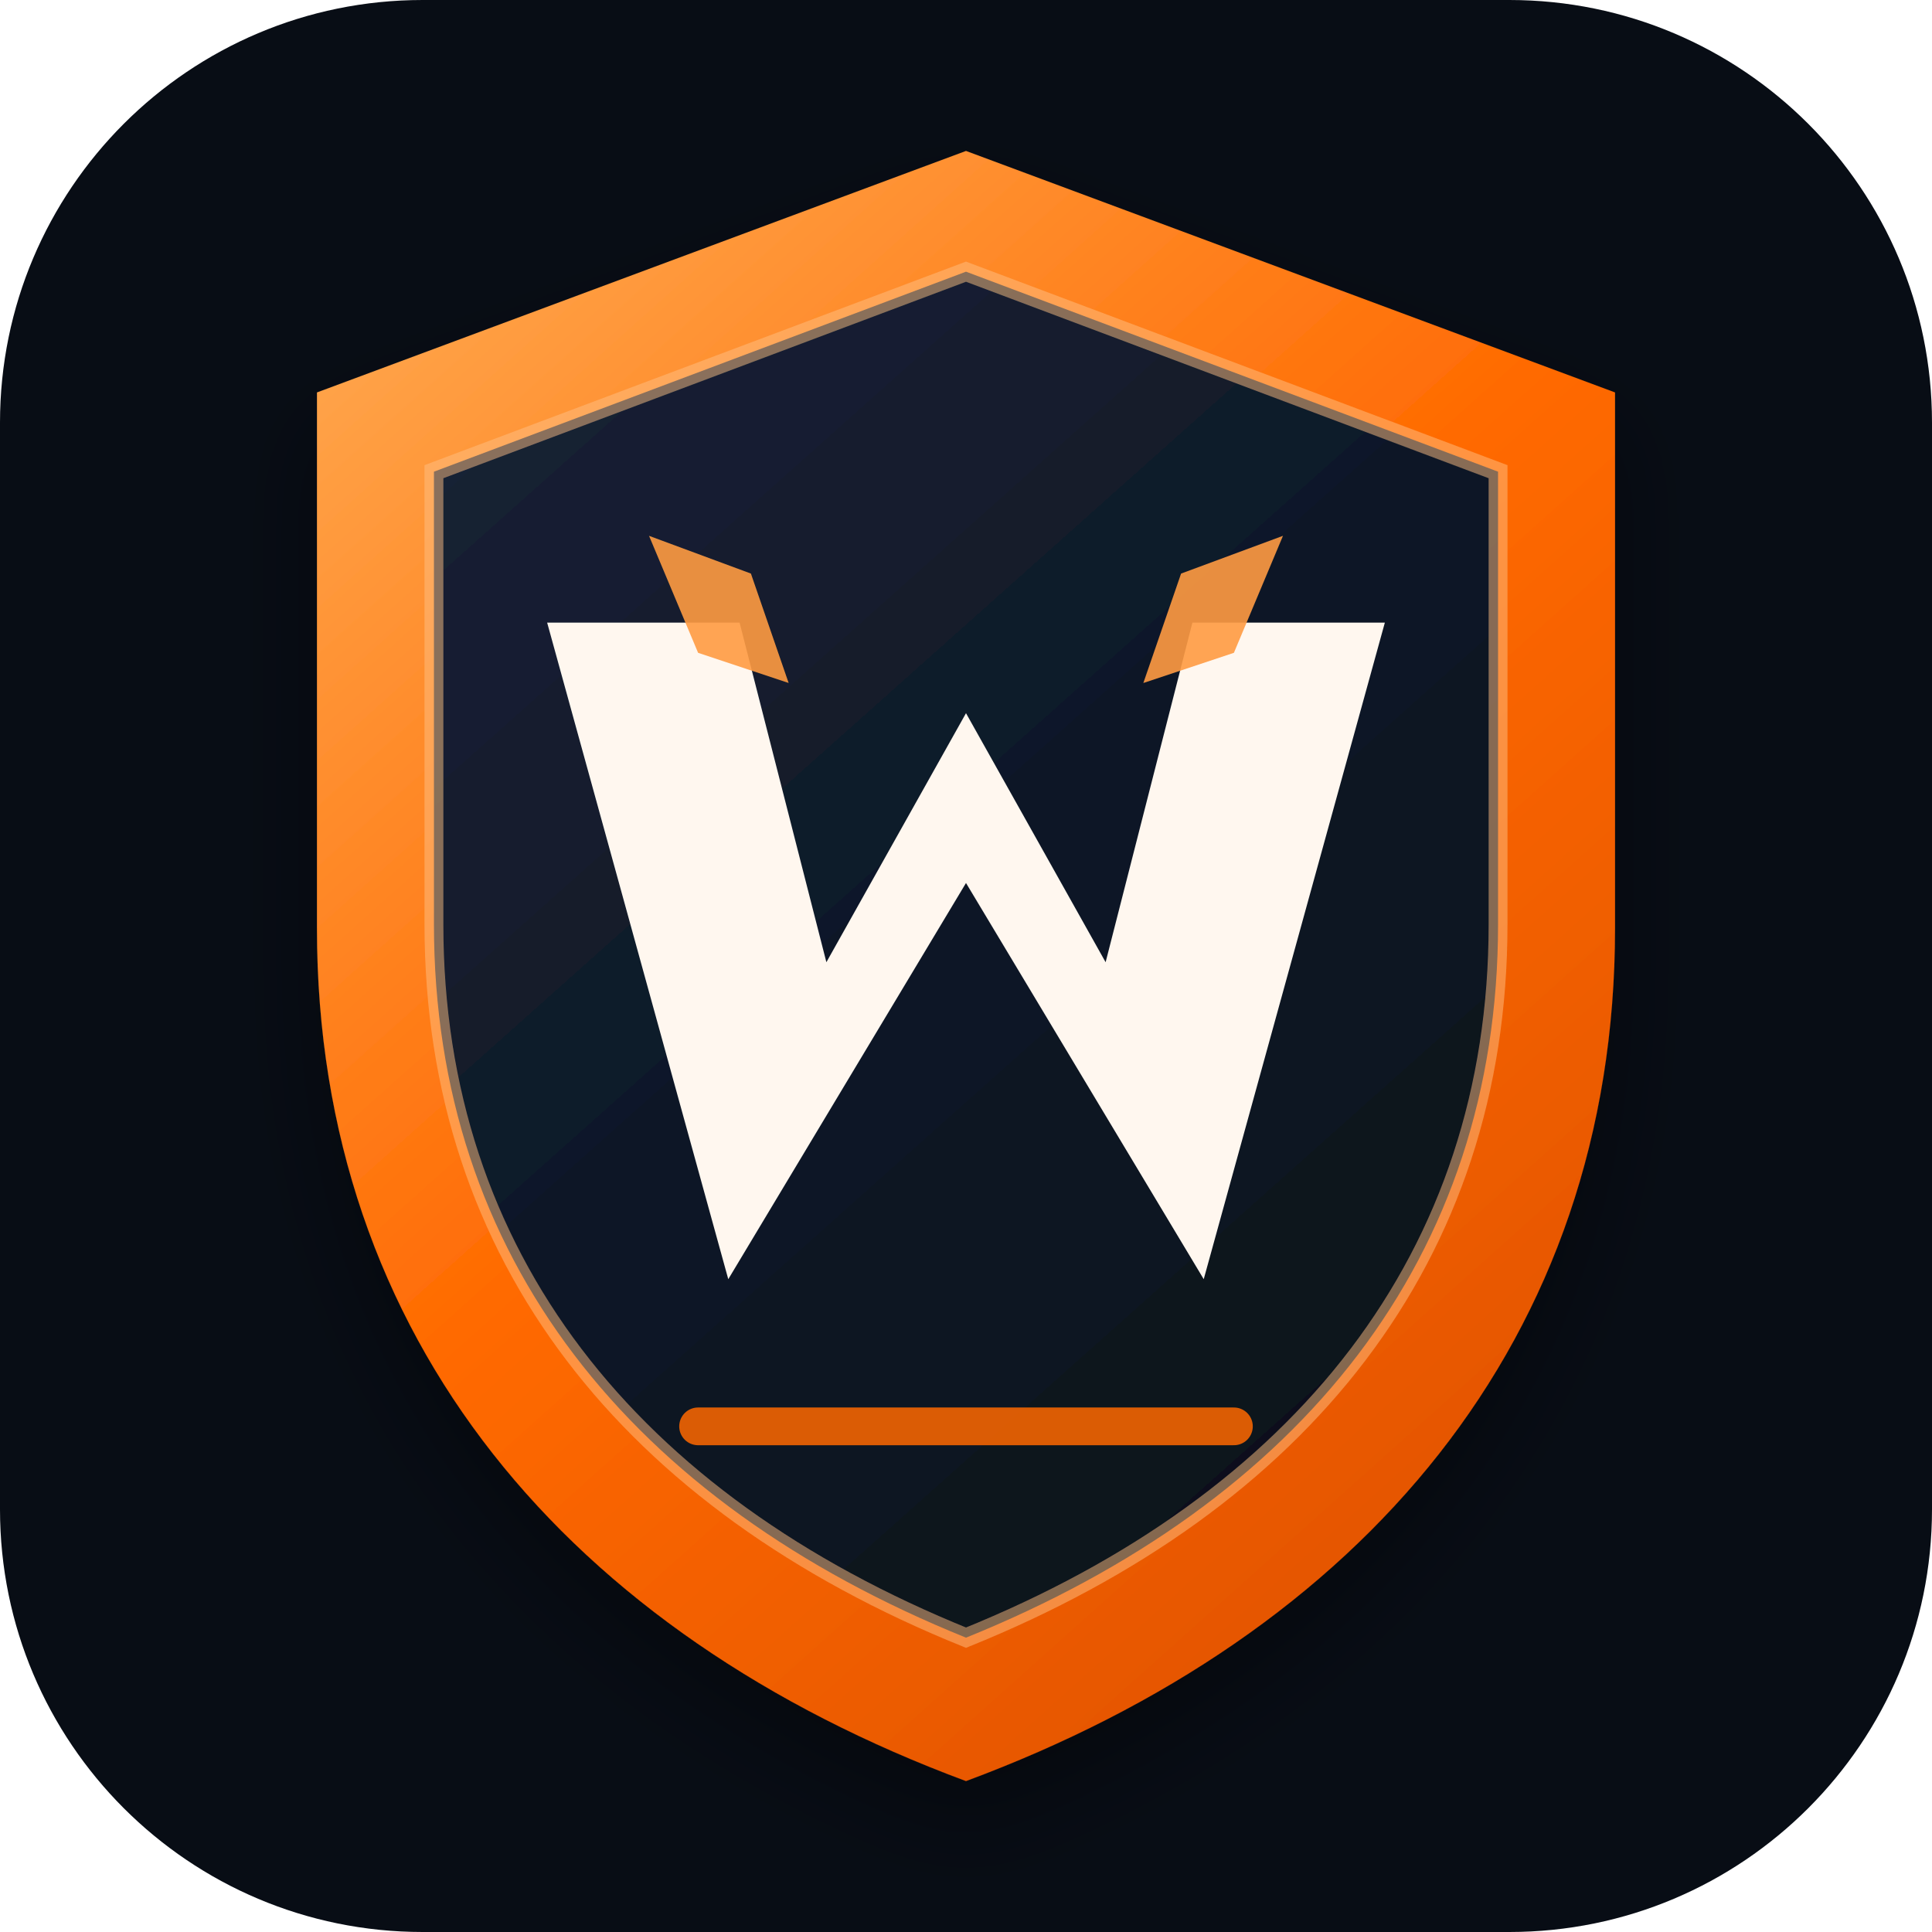
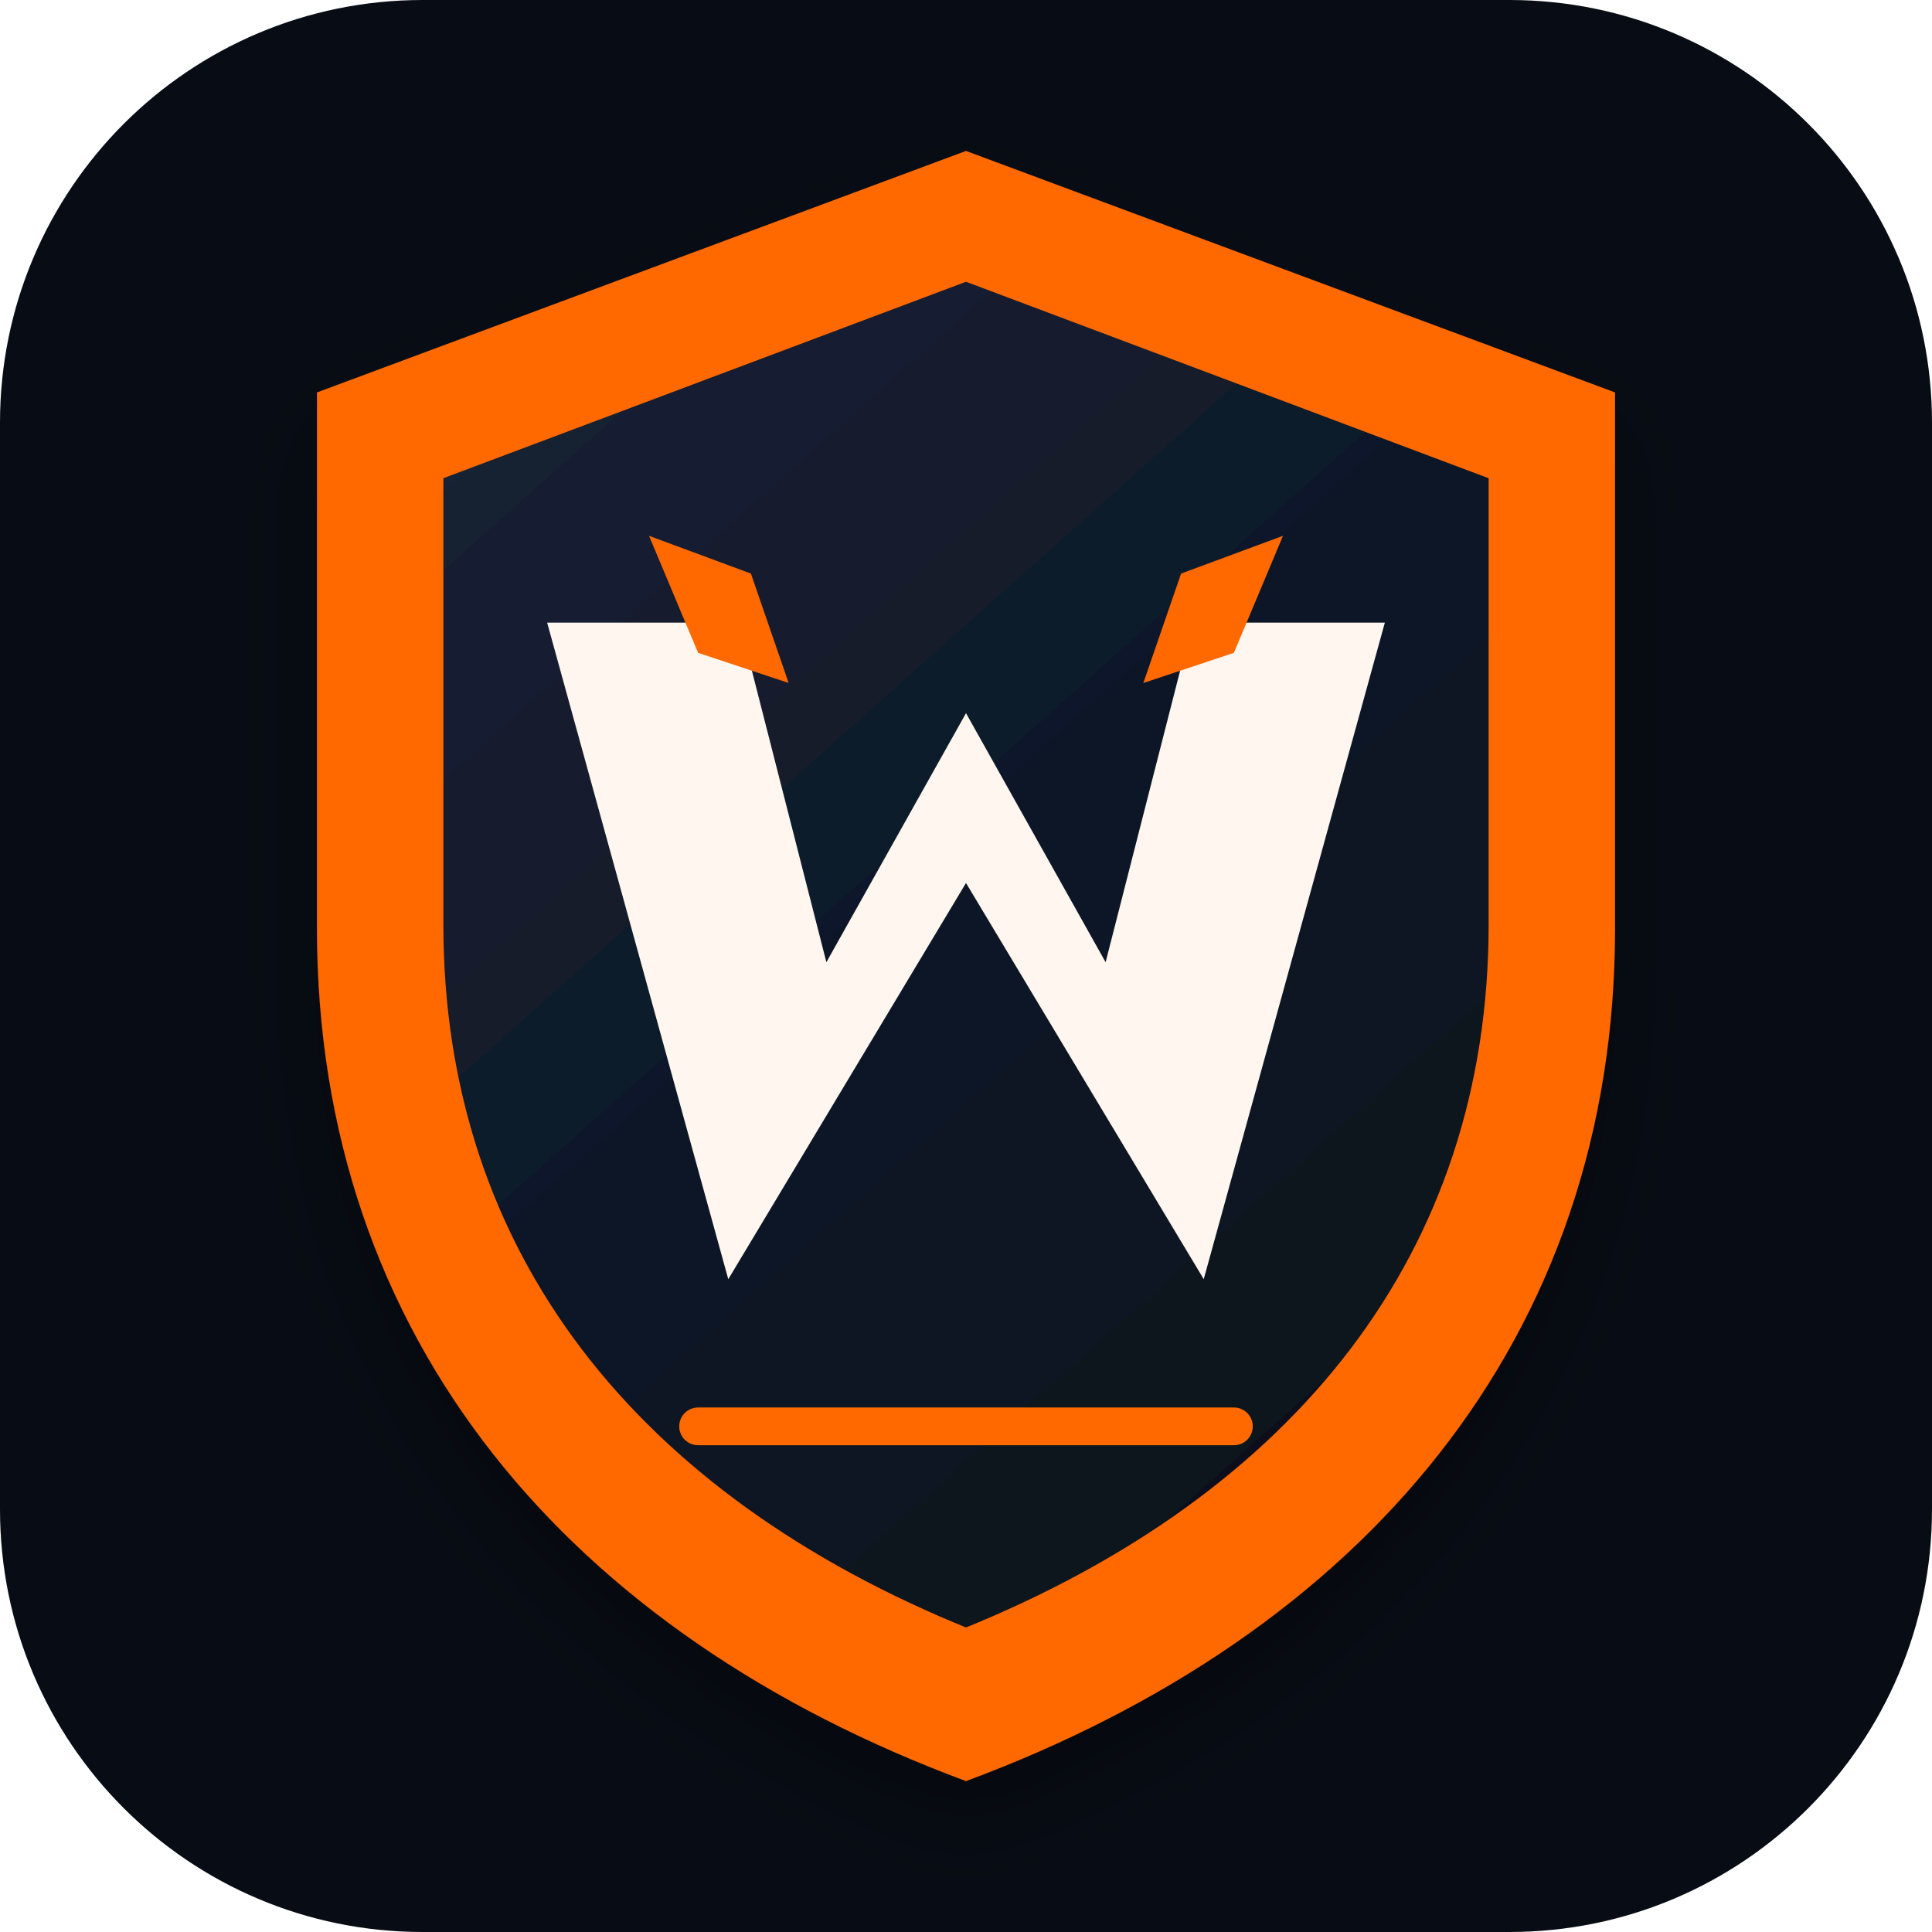
<svg xmlns="http://www.w3.org/2000/svg" viewBox="0 0 512 512" role="img" aria-labelledby="title desc">
  <defs>
    <linearGradient id="shield" x1="64" y1="48" x2="440" y2="468" gradientUnits="userSpaceOnUse">
-       <stop stop-color="#FFB15A" />
+       <stop stop-color="#FF6900" />
      <stop offset=".48" stop-color="#FF6900" />
-       <stop offset="1" stop-color="#D94D00" />
+       <stop offset="1" stop-color="#FF6900" />
    </linearGradient>
    <linearGradient id="inner" x1="90" y1="70" x2="420" y2="440" gradientUnits="userSpaceOnUse">
      <stop stop-color="#172338" />
      <stop offset="1" stop-color="#080D15" />
    </linearGradient>
    <filter id="shadow" x="12" y="8" width="488" height="500" color-interpolation-filters="sRGB" filterUnits="userSpaceOnUse">
      <feDropShadow dx="0" dy="12" stdDeviation="12" flood-color="#000000" flood-opacity=".35" />
    </filter>
  </defs>
  <rect width="512" height="512" rx="112" fill="#080D15" />
  <g filter="url(#shadow)">
    <path d="M256 40 428 104v142c0 109-67 187-172 226C151 433 84 355 84 246V104L256 40Z" fill="url(#shield)" />
-     <path d="M256 72 397 125v120c0 88-52 153-141 189-89-36-141-101-141-189V125L256 72Z" fill="url(#inner)" stroke="#FFC184" stroke-opacity=".5" stroke-width="5" />
+     <path d="M256 72 397 125v120c0 88-52 153-141 189-89-36-141-101-141-189V125L256 72Z" fill="url(#inner)" stroke="#FF6900" stroke-width="5" />
    <path d="m145 165 48 174 63-105 63 105 48-174h-51l-23 90-37-66-37 66-23-90h-51Z" fill="#FFF7EF" />
-     <path d="m172 142 27 10 10 29-24-8-13-31Zm168 0-27 10-10 29 24-8 13-31Z" fill="#FF9B43" opacity=".9" />
+     <path d="m172 142 27 10 10 29-24-8-13-31Zm168 0-27 10-10 29 24-8 13-31Z" fill="#FF6900" />
  </g>
-   <path d="M185 378h142" stroke="#FF6900" stroke-width="10" stroke-linecap="round" opacity=".85" />
+   <path d="M185 378h142" stroke="#FF6900" stroke-width="10" stroke-linecap="round" />
</svg>
